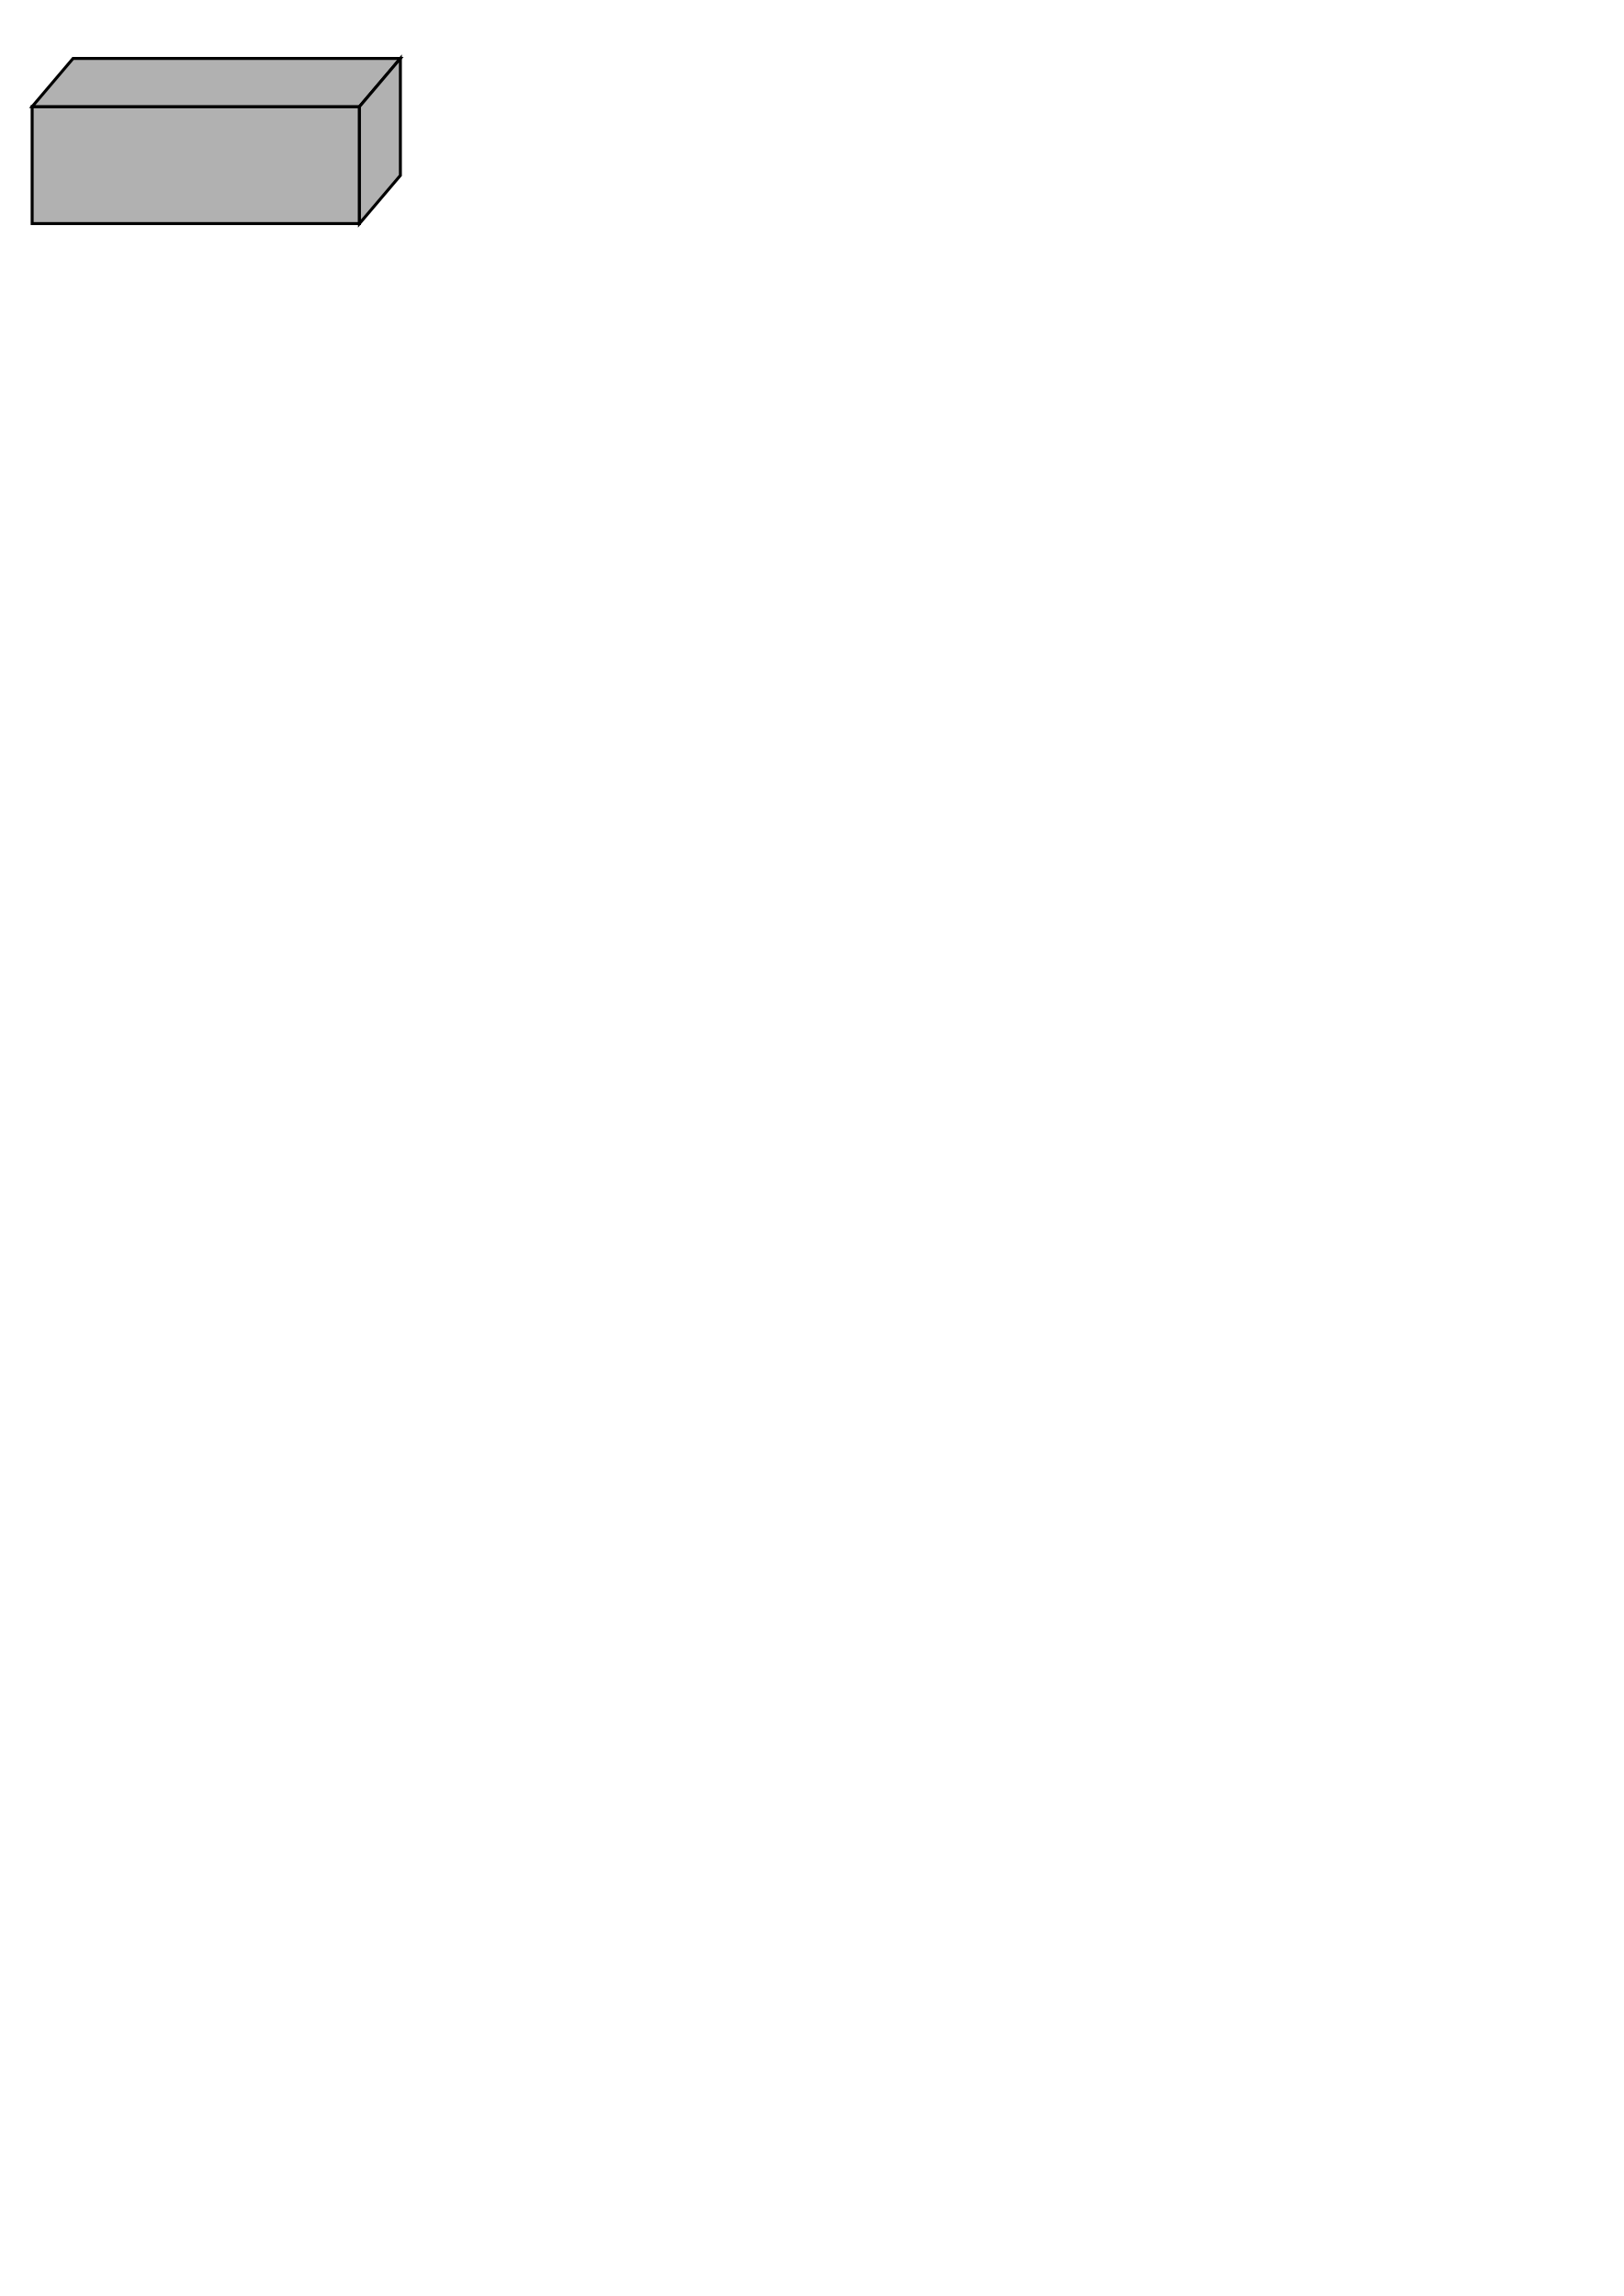
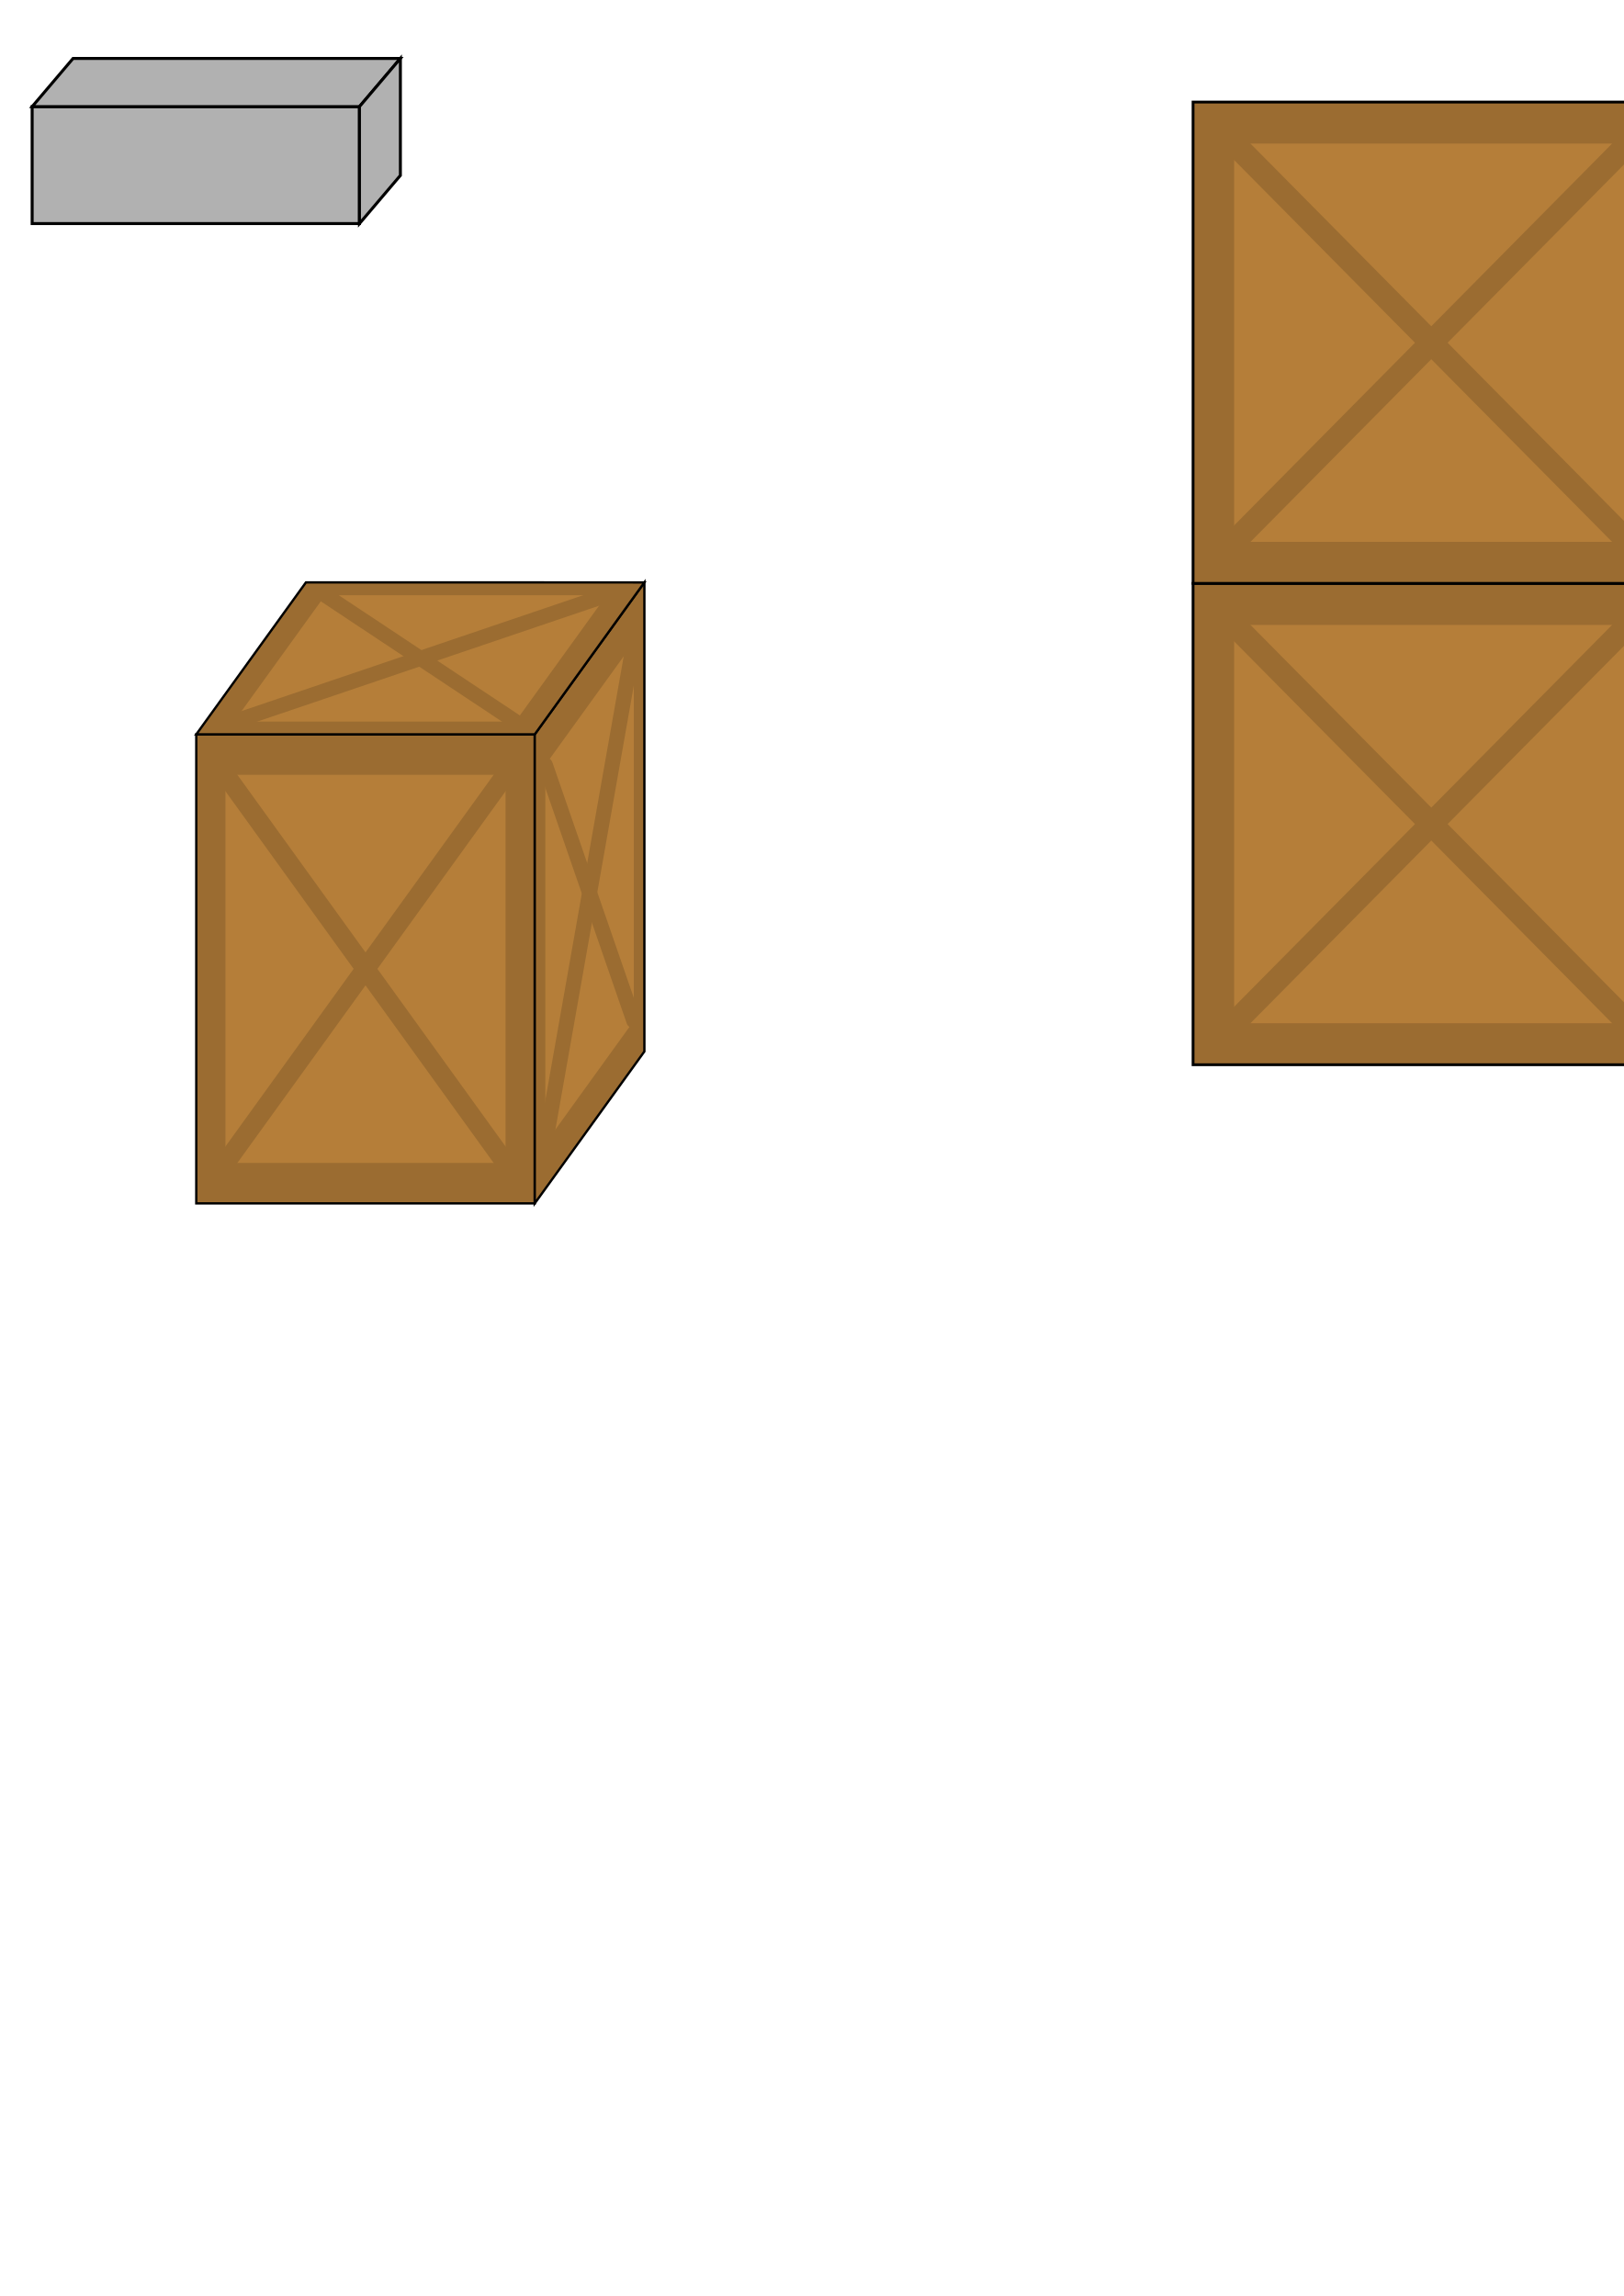
<svg xmlns="http://www.w3.org/2000/svg" width="210mm" height="297mm" viewBox="0 0 210 297" version="1.1" id="svg129">
  <defs id="defs123" />
  <g id="layer1">
    <rect style="fill:#b1b1b1;fill-opacity:1;stroke:#000000;stroke-width:0.385;stroke-miterlimit:4;stroke-dasharray:none;stroke-opacity:1;stop-color:#000000" id="rect131" width="42.333" height="15.13" x="4.158" y="13.79" />
    <path style="font-variation-settings:normal;opacity:1;vector-effect:none;fill:#b1b1b1;fill-opacity:1;stroke:#000000;stroke-width:0.385;stroke-linecap:butt;stroke-linejoin:miter;stroke-miterlimit:4;stroke-dasharray:none;stroke-dashoffset:0;stroke-opacity:1;stop-color:#000000;stop-opacity:1" d="M 4.158,13.79 9.449,7.56 H 51.783 l -5.292,6.23 z" id="path958" />
    <path style="font-variation-settings:normal;opacity:1;vector-effect:none;fill:#b1b1b1;fill-opacity:1;stroke:#000000;stroke-width:0.385;stroke-linecap:butt;stroke-linejoin:miter;stroke-miterlimit:4;stroke-dasharray:none;stroke-dashoffset:0;stroke-opacity:1;stop-color:#000000;stop-opacity:1" d="m 46.491,28.92 5.292,-6.23 V 7.56 l -5.292,6.23 z" id="path960" />
+     <rect style="font-variation-settings:normal;opacity:1;vector-effect:none;fill:#9b6c31;fill-opacity:1;stroke:#000000;stroke-width:0.301;stroke-linecap:butt;stroke-linejoin:miter;stroke-miterlimit:4;stroke-dasharray:none;stroke-dashoffset:0;stroke-opacity:1;stop-color:#000000;stop-opacity:1" id="rect985" width="43.776" height="60.674" x="25.385" y="94.991" />
+     <path style="font-variation-settings:normal;opacity:1;vector-effect:none;fill:#9b6c31;fill-opacity:1;stroke:#000000;stroke-width:0.301;stroke-linecap:butt;stroke-linejoin:miter;stroke-miterlimit:4;stroke-dasharray:none;stroke-dashoffset:0;stroke-opacity:1;stop-color:#000000;stop-opacity:1" d="M 69.162,155.665 83.341,136.013 V 75.338 l -14.179,19.652 z" id="path1010" />
+     <path style="font-variation-settings:normal;opacity:1;vector-effect:none;fill:#9b6c31;fill-opacity:1;stroke:#000000;stroke-width:0.301;stroke-linecap:butt;stroke-linejoin:miter;stroke-miterlimit:4;stroke-dasharray:none;stroke-dashoffset:0;stroke-opacity:1;stop-color:#000000;stop-opacity:1" d="M 39.565,75.338 25.385,94.991 h 43.776 l 14.179,-19.652 z" id="path1012" />
+     <rect style="font-variation-settings:normal;opacity:1;vector-effect:none;fill:#b57e39;fill-opacity:1;stroke:none;stroke-width:0.249;stroke-linecap:butt;stroke-linejoin:miter;stroke-miterlimit:4;stroke-dasharray:none;stroke-dashoffset:0;stroke-opacity:1;stop-color:#000000;stop-opacity:1" id="rect1037" width="36.224" height="50.208" x="29.161" y="100.224" />
+     <path style="font-variation-settings:normal;opacity:1;vector-effect:none;fill:#b57e39;fill-opacity:1;stroke:none;stroke-width:0.249;stroke-linecap:butt;stroke-linejoin:miter;stroke-miterlimit:4;stroke-dasharray:none;stroke-dashoffset:0;stroke-opacity:1;stop-color:#000000;stop-opacity:1" d="M 42.059,76.995 30.271,93.334 h 36.396 l 11.789,-16.339 z" id="path1062" />
+     <path style="font-variation-settings:normal;opacity:1;vector-effect:none;fill:#b57e39;fill-opacity:1;stroke:none;stroke-width:0.249;stroke-linecap:butt;stroke-linejoin:miter;stroke-miterlimit:4;stroke-dasharray:none;stroke-dashoffset:0;stroke-opacity:1;stop-color:#000000;stop-opacity:1" d="M 70.529,147.916 81.973,132.055 V 83.088 l -11.443,15.86 z" id="path1064" />
+     <path style="fill:none;stroke:#9b6c31;stroke-width:1.944;stroke-linecap:round;stroke-linejoin:miter;stroke-miterlimit:4;stroke-dasharray:none;stroke-opacity:1" d="M 42.059,76.995 66.667,93.334" id="path1089" />
+     <path style="fill:none;stroke:#9b6c31;stroke-width:1.944;stroke-linecap:round;stroke-linejoin:miter;stroke-miterlimit:4;stroke-dasharray:none;stroke-opacity:1" d="M 78.455,76.995 30.271,93.334" id="path1091" />
+     <path style="fill:none;stroke:#9b6c31;stroke-width:2.496;stroke-linecap:round;stroke-linejoin:miter;stroke-miterlimit:4;stroke-dasharray:none;stroke-opacity:1" d="m 29.161,100.224 36.224,50.208" id="path1093" />
+     <path style="fill:none;stroke:#9b6c31;stroke-width:2.496;stroke-linecap:round;stroke-linejoin:miter;stroke-miterlimit:4;stroke-dasharray:none;stroke-opacity:1" d="M 65.386,100.224 29.161,150.432" id="path1095" />
+     <path style="fill:none;stroke:#9b6c31;stroke-width:1.944;stroke-linecap:round;stroke-linejoin:miter;stroke-miterlimit:4;stroke-dasharray:none;stroke-opacity:1" d="M 70.529,147.916 81.973,83.088" id="path1097" />
+     <path style="fill:none;stroke:#9b6c31;stroke-width:1.944;stroke-linecap:round;stroke-linejoin:miter;stroke-miterlimit:4;stroke-dasharray:none;stroke-opacity:1" d="M 70.529,98.948 81.973,132.055" id="path1099" />
+     <rect style="font-variation-settings:normal;opacity:1;vector-effect:none;fill:#9b6c31;fill-opacity:1;stroke:#000000;stroke-width:0.362;stroke-linecap:butt;stroke-linejoin:miter;stroke-miterlimit:4;stroke-dasharray:none;stroke-dashoffset:0;stroke-opacity:1;stop-color:#000000;stop-opacity:1" id="rect1101" width="61.621" height="62.263" x="154.304" y="75.465" />
+     <rect style="font-variation-settings:normal;opacity:1;vector-effect:none;fill:#b57e39;fill-opacity:1;stroke:none;stroke-width:0.299;stroke-linecap:butt;stroke-linejoin:miter;stroke-miterlimit:4;stroke-dasharray:none;stroke-dashoffset:0;stroke-opacity:1;stop-color:#000000;stop-opacity:1" id="rect1107" width="50.991" height="51.522" x="159.619" y="80.836" />
+     <path style="fill:none;stroke:#9b6c31;stroke-width:3;stroke-linecap:round;stroke-linejoin:miter;stroke-miterlimit:4;stroke-dasharray:none;stroke-opacity:1" d="M 159.619,80.836 210.609,132.357" id="path1117" />
+     <path style="fill:none;stroke:#9b6c31;stroke-width:3;stroke-linecap:round;stroke-linejoin:miter;stroke-miterlimit:4;stroke-dasharray:none;stroke-opacity:1" d="M 210.609,80.836 159.619,132.357" id="path1119" />
+     <rect style="font-variation-settings:normal;opacity:1;vector-effect:none;fill:#9b6c31;fill-opacity:1;stroke:#000000;stroke-width:0.362;stroke-linecap:butt;stroke-linejoin:miter;stroke-miterlimit:4;stroke-dasharray:none;stroke-dashoffset:0;stroke-opacity:1;stop-color:#000000;stop-opacity:1" id="rect1125" width="61.621" height="62.263" x="154.304" y="13.202" />
+     <rect style="font-variation-settings:normal;opacity:1;vector-effect:none;fill:#b57e39;fill-opacity:1;stroke:none;stroke-width:0.299;stroke-linecap:butt;stroke-linejoin:miter;stroke-miterlimit:4;stroke-dasharray:none;stroke-dashoffset:0;stroke-opacity:1;stop-color:#000000;stop-opacity:1" id="rect1127" width="50.991" height="51.522" x="159.619" y="18.573" />
+     <path style="fill:none;stroke:#9b6c31;stroke-width:3;stroke-linecap:round;stroke-linejoin:miter;stroke-miterlimit:4;stroke-dasharray:none;stroke-opacity:1" d="M 159.619,18.573 210.609,70.095" id="path1129" />
+     <path style="fill:none;stroke:#9b6c31;stroke-width:3;stroke-linecap:round;stroke-linejoin:miter;stroke-miterlimit:4;stroke-dasharray:none;stroke-opacity:1" d="M 210.609,18.573 159.619,70.095" id="path1131" />
  </g>
</svg>
